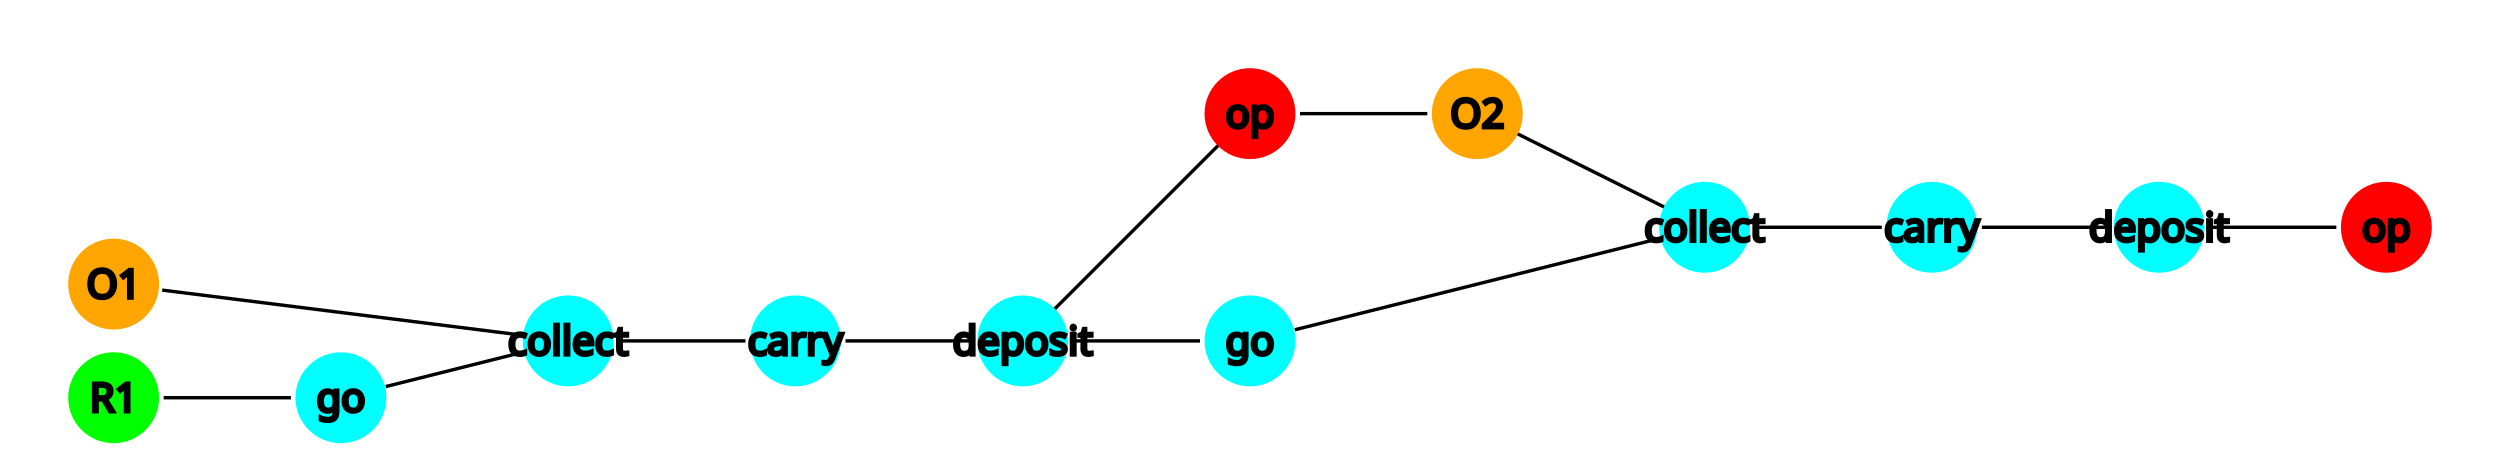
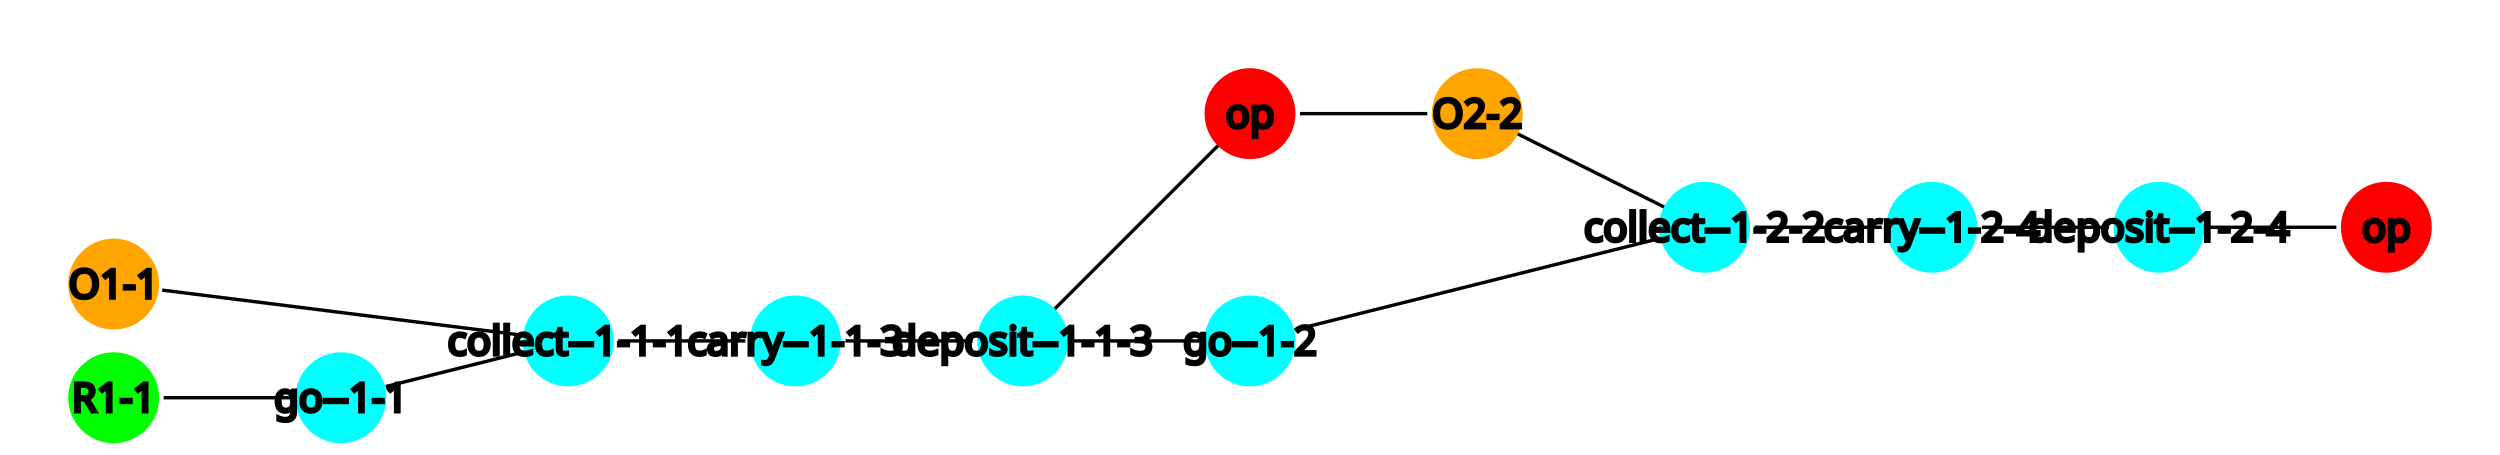
<svg xmlns="http://www.w3.org/2000/svg" version="1.2" width="220mm" height="40mm" viewBox="0 0 220 40" stroke="none" fill="#000000" stroke-width="0.3" font-size="3.88">
  <defs>
    <marker id="arrow" markerWidth="15" markerHeight="7" refX="5" refY="3.5" orient="auto" markerUnits="strokeWidth">
      <path d="M0,0 L15,3.5 L0,7 z" stroke="context-stroke" fill="context-stroke" />
    </marker>
  </defs>
-   <g stroke="#000000" id="img-49c9e6a5-1">
+   <g stroke="#000000" id="img-af9d3619-1">
    <g transform="translate(200,20)">
      <path fill="none" d="M-5.6,0 L 5.6 0" class="primitive" />
    </g>
    <g transform="translate(180,20)">
      <path fill="none" d="M-5.6,0 L 5.6 0" class="primitive" />
    </g>
    <g transform="translate(160,20)">
      <path fill="none" d="M-5.6,0 L 5.6 0" class="primitive" />
    </g>
    <g transform="translate(130,25)">
      <path fill="none" d="M-16.06,4.02 L 16.06 -4.02" class="primitive" />
    </g>
    <g transform="translate(100,30)">
      <path fill="none" d="M-5.6,0 L 5.6 0" class="primitive" />
    </g>
    <g transform="translate(100,20)">
      <path fill="none" d="M-8.03,8.03 L 8.03 -8.03" class="primitive" />
    </g>
    <g transform="translate(80,30)">
      <path fill="none" d="M-5.6,0 L 5.6 0" class="primitive" />
    </g>
    <g transform="translate(60,30)">
      <path fill="none" d="M-5.6,0 L 5.6 0" class="primitive" />
    </g>
    <g transform="translate(40,32.5)">
      <path fill="none" d="M-6.06,1.52 L 6.06 -1.52" class="primitive" />
    </g>
    <g transform="translate(120,10)">
      <path fill="none" d="M-5.6,0 L 5.6 0" class="primitive" />
    </g>
    <g transform="translate(20,35)">
      <path fill="none" d="M-5.6,0 L 5.6 0" class="primitive" />
    </g>
    <g transform="translate(140,15)">
      <path fill="none" d="M-6.89,-3.44 L 6.89 3.44" class="primitive" />
    </g>
    <g transform="translate(30,27.5)">
      <path fill="none" d="M-15.73,-1.97 L 15.73 1.97" class="primitive" />
    </g>
  </g>
-   <g fill="#00FFFF" id="img-49c9e6a5-2">
+   <g fill="#00FFFF" id="img-af9d3619-2">
    <g transform="translate(190,20)">
      <circle cx="0" cy="0" r="4" class="primitive" />
    </g>
  </g>
-   <g fill="#00FFFF" id="img-49c9e6a5-3">
+   <g fill="#00FFFF" id="img-af9d3619-3">
    <g transform="translate(170,20)">
      <circle cx="0" cy="0" r="4" class="primitive" />
    </g>
  </g>
-   <g fill="#00FFFF" id="img-49c9e6a5-4">
+   <g fill="#00FFFF" id="img-af9d3619-4">
    <g transform="translate(150,20)">
      <circle cx="0" cy="0" r="4" class="primitive" />
    </g>
  </g>
-   <g fill="#00FFFF" id="img-49c9e6a5-5">
+   <g fill="#00FFFF" id="img-af9d3619-5">
    <g transform="translate(110,30)">
      <circle cx="0" cy="0" r="4" class="primitive" />
    </g>
  </g>
-   <g fill="#00FFFF" id="img-49c9e6a5-6">
+   <g fill="#00FFFF" id="img-af9d3619-6">
    <g transform="translate(90,30)">
      <circle cx="0" cy="0" r="4" class="primitive" />
    </g>
  </g>
-   <g fill="#00FFFF" id="img-49c9e6a5-7">
+   <g fill="#00FFFF" id="img-af9d3619-7">
    <g transform="translate(70,30)">
      <circle cx="0" cy="0" r="4" class="primitive" />
    </g>
  </g>
-   <g fill="#00FFFF" id="img-49c9e6a5-8">
+   <g fill="#00FFFF" id="img-af9d3619-8">
    <g transform="translate(50,30)">
      <circle cx="0" cy="0" r="4" class="primitive" />
    </g>
  </g>
-   <g fill="#00FFFF" id="img-49c9e6a5-9">
+   <g fill="#00FFFF" id="img-af9d3619-9">
    <g transform="translate(30,35)">
      <circle cx="0" cy="0" r="4" class="primitive" />
    </g>
  </g>
-   <g fill="#FF0000" id="img-49c9e6a5-10">
+   <g fill="#FF0000" id="img-af9d3619-10">
    <g transform="translate(210,20)">
      <circle cx="0" cy="0" r="4" class="primitive" />
    </g>
  </g>
-   <g fill="#FF0000" id="img-49c9e6a5-11">
+   <g fill="#FF0000" id="img-af9d3619-11">
    <g transform="translate(110,10)">
      <circle cx="0" cy="0" r="4" class="primitive" />
    </g>
  </g>
-   <g fill="#00FF00" id="img-49c9e6a5-12">
+   <g fill="#00FF00" id="img-af9d3619-12">
    <g transform="translate(10,35)">
      <circle cx="0" cy="0" r="4" class="primitive" />
    </g>
  </g>
-   <g fill="#FFA500" id="img-49c9e6a5-13">
+   <g fill="#FFA500" id="img-af9d3619-13">
    <g transform="translate(130,10)">
      <circle cx="0" cy="0" r="4" class="primitive" />
    </g>
  </g>
-   <g fill="#FFA500" id="img-49c9e6a5-14">
+   <g fill="#FFA500" id="img-af9d3619-14">
    <g transform="translate(10,25)">
      <circle cx="0" cy="0" r="4" class="primitive" />
    </g>
  </g>
-   <g font-family="futura" font-size="3.53" stroke="#000000" id="img-49c9e6a5-15">
+   <g font-family="futura" font-size="3.53" stroke="#000000" id="img-af9d3619-15">
    <g transform="translate(190,20)">
      <g class="primitive">
-         <text text-anchor="middle" dy="0.35em">deposit</text>
+         <text text-anchor="middle" dy="0.35em">deposit--1-2-4</text>
      </g>
    </g>
    <g transform="translate(170,20)">
      <g class="primitive">
-         <text text-anchor="middle" dy="0.35em">carry</text>
+         <text text-anchor="middle" dy="0.35em">carry--1-2-4</text>
      </g>
    </g>
    <g transform="translate(150,20)">
      <g class="primitive">
-         <text text-anchor="middle" dy="0.35em">collect</text>
+         <text text-anchor="middle" dy="0.35em">collect--1-2-2</text>
      </g>
    </g>
    <g transform="translate(110,30)">
      <g class="primitive">
-         <text text-anchor="middle" dy="0.35em">go</text>
+         <text text-anchor="middle" dy="0.35em">go--1-2</text>
      </g>
    </g>
    <g transform="translate(90,30)">
      <g class="primitive">
-         <text text-anchor="middle" dy="0.35em">deposit</text>
+         <text text-anchor="middle" dy="0.35em">deposit--1-1-3</text>
      </g>
    </g>
    <g transform="translate(70,30)">
      <g class="primitive">
-         <text text-anchor="middle" dy="0.35em">carry</text>
+         <text text-anchor="middle" dy="0.35em">carry--1-1-3</text>
      </g>
    </g>
    <g transform="translate(50,30)">
      <g class="primitive">
-         <text text-anchor="middle" dy="0.35em">collect</text>
+         <text text-anchor="middle" dy="0.35em">collect--1-1-1</text>
      </g>
    </g>
    <g transform="translate(30,35)">
      <g class="primitive">
-         <text text-anchor="middle" dy="0.35em">go</text>
+         <text text-anchor="middle" dy="0.35em">go--1-1</text>
      </g>
    </g>
    <g transform="translate(210,20)">
      <g class="primitive">
        <text text-anchor="middle" dy="0.35em">op</text>
      </g>
    </g>
    <g transform="translate(110,10)">
      <g class="primitive">
        <text text-anchor="middle" dy="0.35em">op</text>
      </g>
    </g>
    <g transform="translate(10,35)">
      <g class="primitive">
-         <text text-anchor="middle" dy="0.35em">R1</text>
+         <text text-anchor="middle" dy="0.35em">R1-1</text>
      </g>
    </g>
    <g transform="translate(130,10)">
      <g class="primitive">
-         <text text-anchor="middle" dy="0.35em">O2</text>
+         <text text-anchor="middle" dy="0.35em">O2-2</text>
      </g>
    </g>
    <g transform="translate(10,25)">
      <g class="primitive">
-         <text text-anchor="middle" dy="0.35em">O1</text>
+         <text text-anchor="middle" dy="0.35em">O1-1</text>
      </g>
    </g>
  </g>
</svg>
